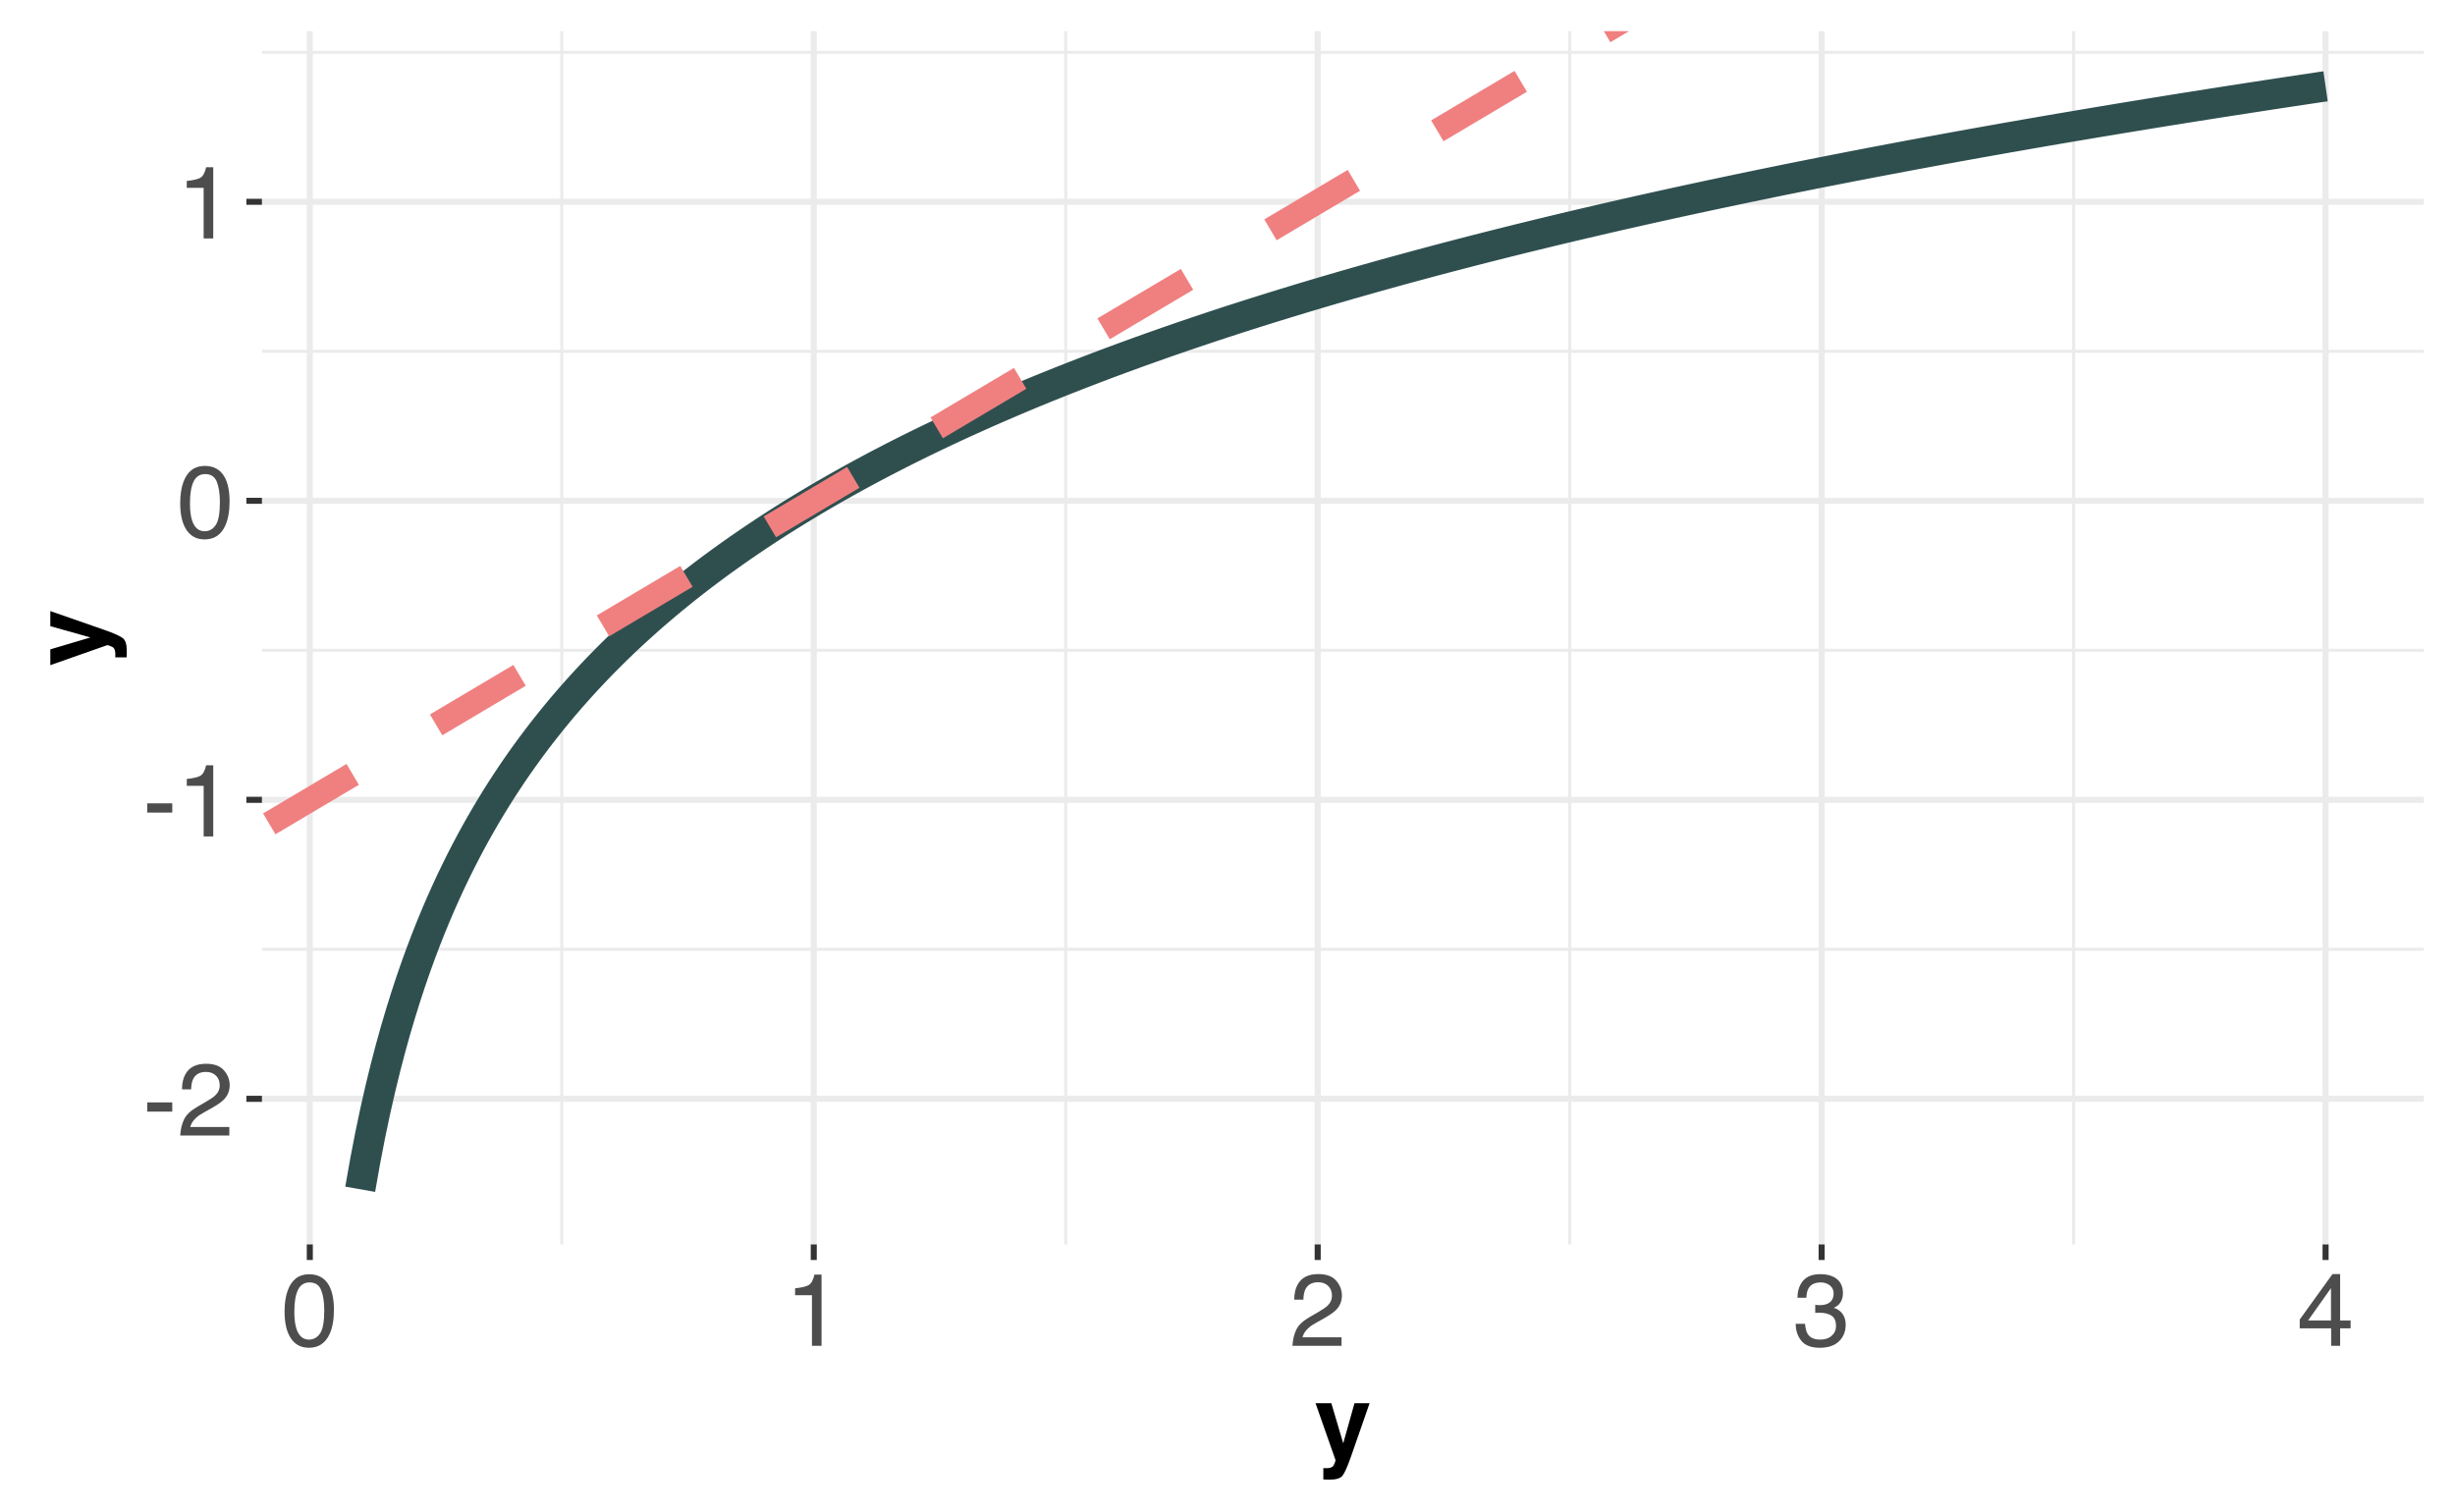
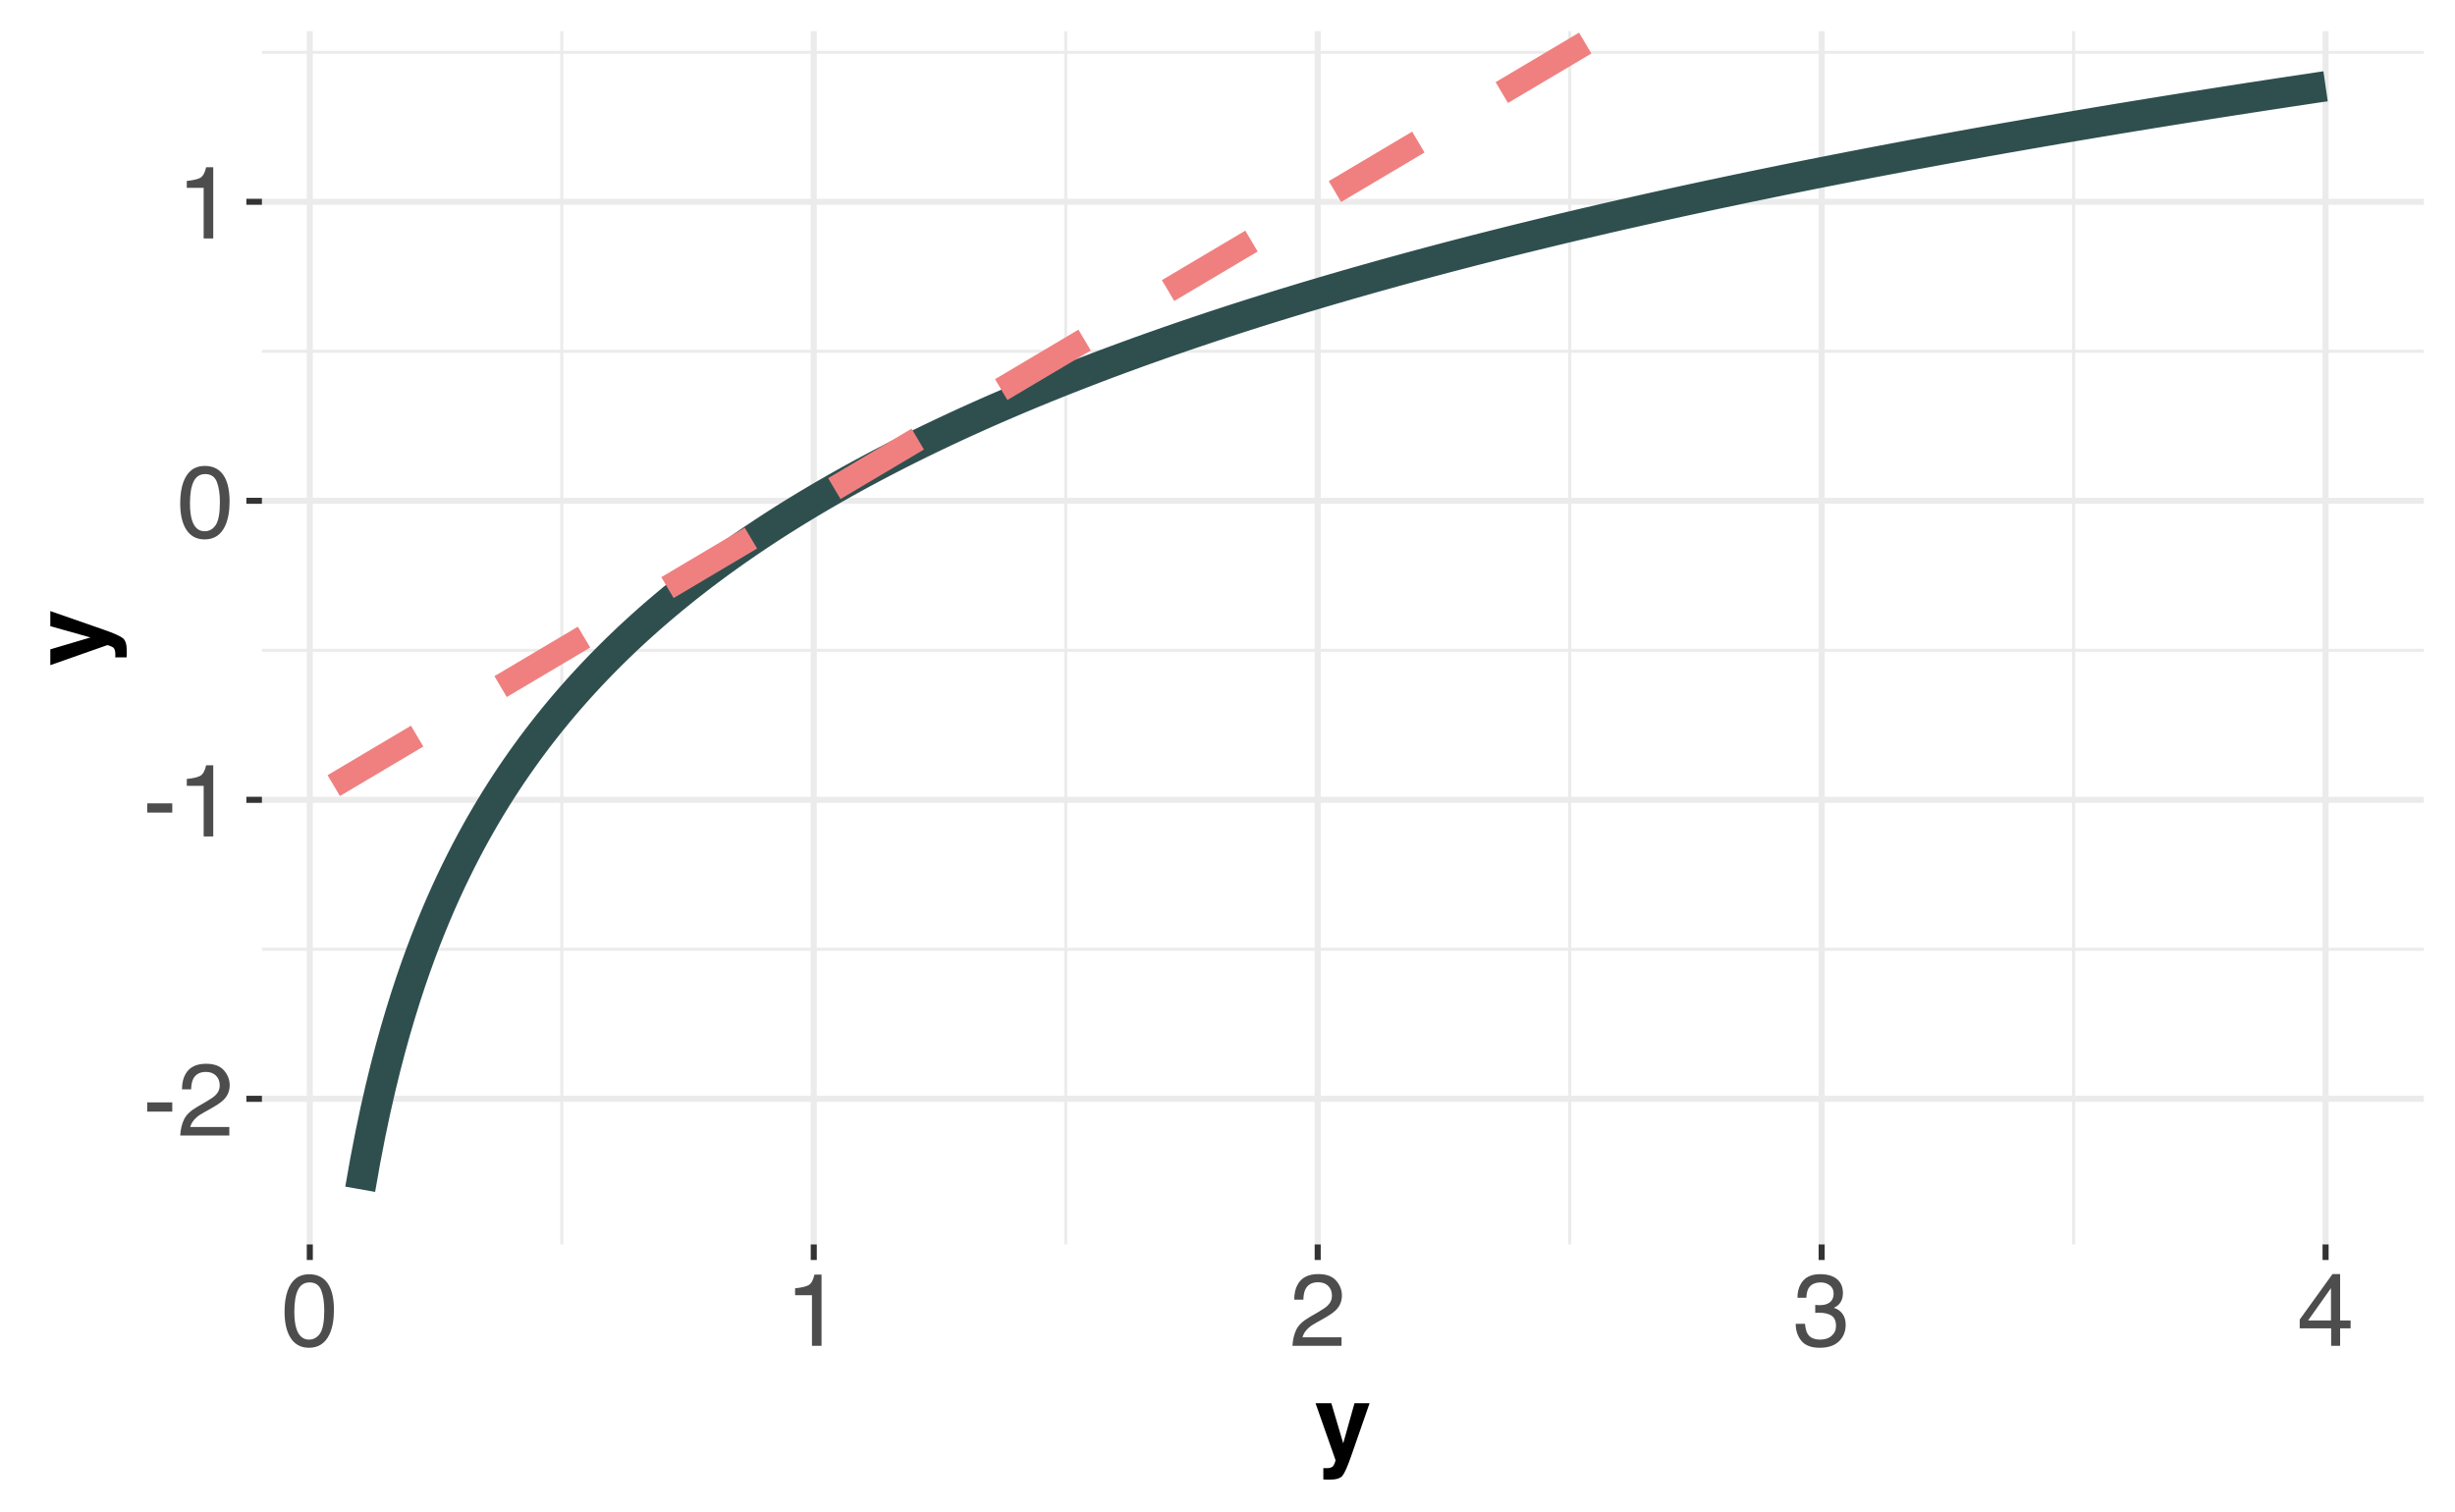
<svg xmlns="http://www.w3.org/2000/svg" xmlns:xlink="http://www.w3.org/1999/xlink" width="432pt" height="266pt" viewBox="0 0 432 266" version="1.1">
  <defs>
    <g>
      <symbol overflow="visible" id="glyph0-0">
        <path style="stroke:none;" d="M 0.578 0 L 0.578 -12.906 L 10.828 -12.906 L 10.828 0 Z M 9.219 -1.625 L 9.219 -11.297 L 2.203 -11.297 L 2.203 -1.625 Z M 9.219 -1.625 " />
      </symbol>
      <symbol overflow="visible" id="glyph0-1">
        <path style="stroke:none;" d="M 0.75 -5.828 L 5.156 -5.828 L 5.156 -4.203 L 0.75 -4.203 Z M 0.75 -5.828 " />
      </symbol>
      <symbol overflow="visible" id="glyph0-2">
        <path style="stroke:none;" d="M 0.562 0 C 0.625 -1.082 0.848 -2.023 1.234 -2.828 C 1.617 -3.629 2.379 -4.359 3.516 -5.016 L 5.203 -6 C 5.961 -6.438 6.492 -6.812 6.797 -7.125 C 7.273 -7.602 7.516 -8.16 7.516 -8.797 C 7.516 -9.523 7.297 -10.102 6.859 -10.531 C 6.422 -10.969 5.832 -11.188 5.094 -11.188 C 4.008 -11.188 3.258 -10.773 2.844 -9.953 C 2.625 -9.516 2.504 -8.906 2.484 -8.125 L 0.875 -8.125 C 0.883 -9.219 1.086 -10.109 1.484 -10.797 C 2.16 -12.016 3.367 -12.625 5.109 -12.625 C 6.547 -12.625 7.598 -12.234 8.266 -11.453 C 8.93 -10.68 9.266 -9.816 9.266 -8.859 C 9.266 -7.848 8.91 -6.988 8.203 -6.281 C 7.785 -5.863 7.051 -5.359 6 -4.766 L 4.797 -4.094 C 4.211 -3.781 3.758 -3.477 3.438 -3.188 C 2.852 -2.676 2.484 -2.113 2.328 -1.5 L 9.203 -1.5 L 9.203 0 Z M 0.562 0 " />
      </symbol>
      <symbol overflow="visible" id="glyph0-3">
        <path style="stroke:none;" d="M 1.719 -8.906 L 1.719 -10.125 C 2.863 -10.238 3.66 -10.426 4.109 -10.688 C 4.566 -10.945 4.906 -11.562 5.125 -12.531 L 6.375 -12.531 L 6.375 0 L 4.688 0 L 4.688 -8.906 Z M 1.719 -8.906 " />
      </symbol>
      <symbol overflow="visible" id="glyph0-4">
        <path style="stroke:none;" d="M 4.875 -12.594 C 6.5 -12.594 7.676 -11.922 8.406 -10.578 C 8.969 -9.535 9.25 -8.113 9.25 -6.312 C 9.25 -4.602 8.992 -3.188 8.484 -2.062 C 7.742 -0.457 6.535 0.344 4.859 0.344 C 3.348 0.344 2.223 -0.312 1.484 -1.625 C 0.867 -2.719 0.562 -4.188 0.562 -6.031 C 0.562 -7.469 0.742 -8.695 1.109 -9.719 C 1.805 -11.633 3.062 -12.594 4.875 -12.594 Z M 4.859 -1.094 C 5.672 -1.094 6.32 -1.457 6.812 -2.188 C 7.301 -2.914 7.547 -4.27 7.547 -6.25 C 7.547 -7.676 7.367 -8.848 7.016 -9.766 C 6.66 -10.691 5.977 -11.156 4.969 -11.156 C 4.031 -11.156 3.348 -10.719 2.922 -9.844 C 2.492 -8.969 2.281 -7.68 2.281 -5.984 C 2.281 -4.691 2.414 -3.66 2.688 -2.891 C 3.113 -1.691 3.836 -1.094 4.859 -1.094 Z M 4.859 -1.094 " />
      </symbol>
      <symbol overflow="visible" id="glyph0-5">
        <path style="stroke:none;" d="M 4.672 0.344 C 3.18 0.344 2.102 -0.062 1.438 -0.875 C 0.77 -1.695 0.438 -2.695 0.438 -3.875 L 2.078 -3.875 C 2.148 -3.051 2.305 -2.457 2.547 -2.094 C 2.953 -1.426 3.691 -1.094 4.766 -1.094 C 5.598 -1.094 6.266 -1.316 6.766 -1.766 C 7.273 -2.211 7.531 -2.785 7.531 -3.484 C 7.531 -4.359 7.266 -4.969 6.734 -5.312 C 6.203 -5.656 5.461 -5.828 4.516 -5.828 C 4.41 -5.828 4.301 -5.82 4.188 -5.812 C 4.082 -5.812 3.977 -5.812 3.875 -5.812 L 3.875 -7.203 C 4.031 -7.191 4.164 -7.18 4.281 -7.172 C 4.395 -7.16 4.516 -7.156 4.641 -7.156 C 5.234 -7.156 5.719 -7.25 6.094 -7.438 C 6.77 -7.77 7.109 -8.359 7.109 -9.203 C 7.109 -9.828 6.883 -10.305 6.438 -10.641 C 5.988 -10.984 5.469 -11.156 4.875 -11.156 C 3.82 -11.156 3.094 -10.805 2.688 -10.109 C 2.469 -9.723 2.344 -9.172 2.312 -8.453 L 0.75 -8.453 C 0.75 -9.391 0.938 -10.188 1.312 -10.844 C 1.957 -12.02 3.094 -12.609 4.719 -12.609 C 6 -12.609 6.988 -12.32 7.688 -11.75 C 8.395 -11.176 8.75 -10.348 8.75 -9.266 C 8.75 -8.492 8.539 -7.867 8.125 -7.391 C 7.863 -7.086 7.531 -6.852 7.125 -6.688 C 7.781 -6.5 8.297 -6.145 8.672 -5.625 C 9.047 -5.113 9.234 -4.484 9.234 -3.734 C 9.234 -2.523 8.836 -1.539 8.047 -0.781 C 7.254 -0.031 6.129 0.344 4.672 0.344 Z M 4.672 0.344 " />
      </symbol>
      <symbol overflow="visible" id="glyph0-6">
        <path style="stroke:none;" d="M 5.953 -4.453 L 5.953 -10.156 L 1.922 -4.453 Z M 5.984 0 L 5.984 -3.078 L 0.453 -3.078 L 0.453 -4.625 L 6.219 -12.625 L 7.562 -12.625 L 7.562 -4.453 L 9.406 -4.453 L 9.406 -3.078 L 7.562 -3.078 L 7.562 0 Z M 5.984 0 " />
      </symbol>
      <symbol overflow="visible" id="glyph1-0">
        <path style="stroke:none;" d="M 1.359 -12.953 L 11.781 -12.953 L 11.781 0 L 1.359 0 Z M 10.172 -1.625 L 10.172 -11.344 L 2.969 -11.344 L 2.969 -1.625 Z M 10.172 -1.625 " />
      </symbol>
      <symbol overflow="visible" id="glyph1-1">
        <path style="stroke:none;" d="M 5.062 -2.516 L 7.047 -9.578 L 9.703 -9.578 L 6.422 -0.156 C 5.785 1.656 5.281 2.781 4.906 3.219 C 4.539 3.656 3.805 3.875 2.703 3.875 C 2.473 3.875 2.289 3.875 2.156 3.875 C 2.02 3.875 1.82 3.863 1.562 3.844 L 1.562 1.844 L 1.875 1.859 C 2.113 1.867 2.344 1.859 2.562 1.828 C 2.789 1.797 2.984 1.727 3.141 1.625 C 3.285 1.531 3.422 1.32 3.547 1 C 3.672 0.688 3.723 0.492 3.703 0.422 L 0.188 -9.578 L 2.969 -9.578 Z M 5.062 -2.516 " />
      </symbol>
      <symbol overflow="visible" id="glyph2-0">
        <path style="stroke:none;" d="M -12.953 -1.359 L -12.953 -11.781 L 0 -11.781 L 0 -1.359 Z M -1.625 -10.172 L -11.344 -10.172 L -11.344 -2.969 L -1.625 -2.969 Z M -1.625 -10.172 " />
      </symbol>
      <symbol overflow="visible" id="glyph2-1">
        <path style="stroke:none;" d="M -2.516 -5.062 L -9.578 -7.047 L -9.578 -9.703 L -0.156 -6.422 C 1.656 -5.785 2.781 -5.281 3.219 -4.906 C 3.656 -4.539 3.875 -3.805 3.875 -2.703 C 3.875 -2.473 3.875 -2.289 3.875 -2.156 C 3.875 -2.02 3.863 -1.82 3.844 -1.562 L 1.844 -1.562 L 1.859 -1.875 C 1.867 -2.113 1.859 -2.344 1.828 -2.562 C 1.797 -2.789 1.727 -2.984 1.625 -3.141 C 1.531 -3.285 1.32 -3.422 1 -3.547 C 0.688 -3.672 0.492 -3.723 0.422 -3.703 L -9.578 -0.188 L -9.578 -2.969 Z M -2.516 -5.062 " />
      </symbol>
    </g>
    <clipPath id="clip1">
      <path d="M 46.094 166 L 426.523 166 L 426.523 168 L 46.094 168 Z M 46.094 166 " />
    </clipPath>
    <clipPath id="clip2">
      <path d="M 46.094 114 L 426.523 114 L 426.523 115 L 46.094 115 Z M 46.094 114 " />
    </clipPath>
    <clipPath id="clip3">
      <path d="M 46.094 61 L 426.523 61 L 426.523 63 L 46.094 63 Z M 46.094 61 " />
    </clipPath>
    <clipPath id="clip4">
      <path d="M 46.094 8 L 426.523 8 L 426.523 10 L 46.094 10 Z M 46.094 8 " />
    </clipPath>
    <clipPath id="clip5">
      <path d="M 98 5.48 L 100 5.48 L 100 219.02 L 98 219.02 Z M 98 5.48 " />
    </clipPath>
    <clipPath id="clip6">
      <path d="M 187 5.48 L 188 5.48 L 188 219.02 L 187 219.02 Z M 187 5.48 " />
    </clipPath>
    <clipPath id="clip7">
      <path d="M 275 5.48 L 277 5.48 L 277 219.02 L 275 219.02 Z M 275 5.48 " />
    </clipPath>
    <clipPath id="clip8">
      <path d="M 364 5.48 L 366 5.48 L 366 219.02 L 364 219.02 Z M 364 5.48 " />
    </clipPath>
    <clipPath id="clip9">
      <path d="M 46.094 192 L 426.523 192 L 426.523 194 L 46.094 194 Z M 46.094 192 " />
    </clipPath>
    <clipPath id="clip10">
      <path d="M 46.094 140 L 426.523 140 L 426.523 142 L 46.094 142 Z M 46.094 140 " />
    </clipPath>
    <clipPath id="clip11">
      <path d="M 46.094 87 L 426.523 87 L 426.523 89 L 46.094 89 Z M 46.094 87 " />
    </clipPath>
    <clipPath id="clip12">
      <path d="M 46.094 34 L 426.523 34 L 426.523 37 L 46.094 37 Z M 46.094 34 " />
    </clipPath>
    <clipPath id="clip13">
      <path d="M 53 5.48 L 56 5.48 L 56 219.02 L 53 219.02 Z M 53 5.48 " />
    </clipPath>
    <clipPath id="clip14">
      <path d="M 142 5.48 L 144 5.48 L 144 219.02 L 142 219.02 Z M 142 5.48 " />
    </clipPath>
    <clipPath id="clip15">
      <path d="M 231 5.48 L 233 5.48 L 233 219.02 L 231 219.02 Z M 231 5.48 " />
    </clipPath>
    <clipPath id="clip16">
      <path d="M 320 5.48 L 322 5.48 L 322 219.02 L 320 219.02 Z M 320 5.48 " />
    </clipPath>
    <clipPath id="clip17">
      <path d="M 408 5.48 L 410 5.48 L 410 219.02 L 408 219.02 Z M 408 5.48 " />
    </clipPath>
    <clipPath id="clip18">
-       <path d="M 46.094 5.48 L 426.523 5.48 L 426.523 219.02 L 46.094 219.02 Z M 46.094 5.48 " />
+       <path d="M 46.094 5.48 L 294 5.48 L 294 176 L 46.094 176 Z M 46.094 5.48 " />
    </clipPath>
  </defs>
  <g id="surface19">
    <rect x="0" y="0" width="432" height="266" style="fill:rgb(100%,100%,100%);fill-opacity:1;stroke:none;" />
    <g clip-path="url(#clip1)" clip-rule="nonzero">
      <path style="fill:none;stroke-width:0.533;stroke-linecap:butt;stroke-linejoin:round;stroke:rgb(92.157%,92.157%,92.157%);stroke-opacity:1;stroke-miterlimit:10;" d="M 46.094 167.078 L 426.52 167.078 " />
    </g>
    <g clip-path="url(#clip2)" clip-rule="nonzero">
      <path style="fill:none;stroke-width:0.533;stroke-linecap:butt;stroke-linejoin:round;stroke:rgb(92.157%,92.157%,92.157%);stroke-opacity:1;stroke-miterlimit:10;" d="M 46.094 114.453 L 426.52 114.453 " />
    </g>
    <g clip-path="url(#clip3)" clip-rule="nonzero">
      <path style="fill:none;stroke-width:0.533;stroke-linecap:butt;stroke-linejoin:round;stroke:rgb(92.157%,92.157%,92.157%);stroke-opacity:1;stroke-miterlimit:10;" d="M 46.094 61.828 L 426.52 61.828 " />
    </g>
    <g clip-path="url(#clip4)" clip-rule="nonzero">
      <path style="fill:none;stroke-width:0.533;stroke-linecap:butt;stroke-linejoin:round;stroke:rgb(92.157%,92.157%,92.157%);stroke-opacity:1;stroke-miterlimit:10;" d="M 46.094 9.203 L 426.52 9.203 " />
    </g>
    <g clip-path="url(#clip5)" clip-rule="nonzero">
      <path style="fill:none;stroke-width:0.533;stroke-linecap:butt;stroke-linejoin:round;stroke:rgb(92.157%,92.157%,92.157%);stroke-opacity:1;stroke-miterlimit:10;" d="M 98.855 219.02 L 98.855 5.48 " />
    </g>
    <g clip-path="url(#clip6)" clip-rule="nonzero">
      <path style="fill:none;stroke-width:0.533;stroke-linecap:butt;stroke-linejoin:round;stroke:rgb(92.157%,92.157%,92.157%);stroke-opacity:1;stroke-miterlimit:10;" d="M 187.535 219.02 L 187.535 5.48 " />
    </g>
    <g clip-path="url(#clip7)" clip-rule="nonzero">
      <path style="fill:none;stroke-width:0.533;stroke-linecap:butt;stroke-linejoin:round;stroke:rgb(92.157%,92.157%,92.157%);stroke-opacity:1;stroke-miterlimit:10;" d="M 276.211 219.02 L 276.211 5.48 " />
    </g>
    <g clip-path="url(#clip8)" clip-rule="nonzero">
      <path style="fill:none;stroke-width:0.533;stroke-linecap:butt;stroke-linejoin:round;stroke:rgb(92.157%,92.157%,92.157%);stroke-opacity:1;stroke-miterlimit:10;" d="M 364.891 219.02 L 364.891 5.48 " />
    </g>
    <g clip-path="url(#clip9)" clip-rule="nonzero">
      <path style="fill:none;stroke-width:1.067;stroke-linecap:butt;stroke-linejoin:round;stroke:rgb(92.157%,92.157%,92.157%);stroke-opacity:1;stroke-miterlimit:10;" d="M 46.094 193.391 L 426.52 193.391 " />
    </g>
    <g clip-path="url(#clip10)" clip-rule="nonzero">
      <path style="fill:none;stroke-width:1.067;stroke-linecap:butt;stroke-linejoin:round;stroke:rgb(92.157%,92.157%,92.157%);stroke-opacity:1;stroke-miterlimit:10;" d="M 46.094 140.766 L 426.52 140.766 " />
    </g>
    <g clip-path="url(#clip11)" clip-rule="nonzero">
      <path style="fill:none;stroke-width:1.067;stroke-linecap:butt;stroke-linejoin:round;stroke:rgb(92.157%,92.157%,92.157%);stroke-opacity:1;stroke-miterlimit:10;" d="M 46.094 88.141 L 426.52 88.141 " />
    </g>
    <g clip-path="url(#clip12)" clip-rule="nonzero">
      <path style="fill:none;stroke-width:1.067;stroke-linecap:butt;stroke-linejoin:round;stroke:rgb(92.157%,92.157%,92.157%);stroke-opacity:1;stroke-miterlimit:10;" d="M 46.094 35.516 L 426.52 35.516 " />
    </g>
    <g clip-path="url(#clip13)" clip-rule="nonzero">
      <path style="fill:none;stroke-width:1.067;stroke-linecap:butt;stroke-linejoin:round;stroke:rgb(92.157%,92.157%,92.157%);stroke-opacity:1;stroke-miterlimit:10;" d="M 54.516 219.02 L 54.516 5.48 " />
    </g>
    <g clip-path="url(#clip14)" clip-rule="nonzero">
      <path style="fill:none;stroke-width:1.067;stroke-linecap:butt;stroke-linejoin:round;stroke:rgb(92.157%,92.157%,92.157%);stroke-opacity:1;stroke-miterlimit:10;" d="M 143.195 219.02 L 143.195 5.48 " />
    </g>
    <g clip-path="url(#clip15)" clip-rule="nonzero">
      <path style="fill:none;stroke-width:1.067;stroke-linecap:butt;stroke-linejoin:round;stroke:rgb(92.157%,92.157%,92.157%);stroke-opacity:1;stroke-miterlimit:10;" d="M 231.871 219.02 L 231.871 5.48 " />
    </g>
    <g clip-path="url(#clip16)" clip-rule="nonzero">
      <path style="fill:none;stroke-width:1.067;stroke-linecap:butt;stroke-linejoin:round;stroke:rgb(92.157%,92.157%,92.157%);stroke-opacity:1;stroke-miterlimit:10;" d="M 320.551 219.02 L 320.551 5.48 " />
    </g>
    <g clip-path="url(#clip17)" clip-rule="nonzero">
      <path style="fill:none;stroke-width:1.067;stroke-linecap:butt;stroke-linejoin:round;stroke:rgb(92.157%,92.157%,92.157%);stroke-opacity:1;stroke-miterlimit:10;" d="M 409.227 219.02 L 409.227 5.48 " />
    </g>
    <path style="fill:none;stroke-width:5.335;stroke-linecap:butt;stroke-linejoin:round;stroke:rgb(18.431%,30.98%,30.98%);stroke-opacity:1;stroke-miterlimit:10;" d="M 63.383 209.312 L 64.27 204.297 L 65.156 199.719 L 66.043 195.508 L 66.93 191.605 L 67.816 187.977 L 68.703 184.578 L 69.59 181.391 L 70.48 178.383 L 71.367 175.535 L 72.254 172.836 L 73.141 170.27 L 74.027 167.82 L 74.914 165.48 L 75.801 163.242 L 76.688 161.094 L 77.574 159.031 L 78.461 157.043 L 79.348 155.129 L 80.234 153.285 L 81.121 151.5 L 82.008 149.773 L 82.895 148.102 L 83.781 146.484 L 84.668 144.914 L 85.555 143.387 L 86.441 141.906 L 87.328 140.461 L 88.215 139.059 L 89.102 137.691 L 89.988 136.359 L 90.875 135.059 L 91.762 133.793 L 92.648 132.555 L 93.535 131.344 L 94.422 130.16 L 95.309 129.004 L 96.195 127.875 L 97.082 126.766 L 97.969 125.68 L 98.855 124.617 L 99.742 123.574 L 100.629 122.555 L 101.516 121.551 L 102.402 120.566 L 103.289 119.602 L 104.176 118.652 L 105.062 117.723 L 105.949 116.805 L 106.836 115.906 L 107.723 115.023 L 108.609 114.152 L 109.496 113.297 L 110.383 112.453 L 111.27 111.625 L 112.156 110.809 L 113.043 110.008 L 113.93 109.215 L 114.816 108.434 L 115.703 107.668 L 116.59 106.91 L 117.477 106.164 L 118.363 105.426 L 119.25 104.703 L 120.137 103.984 L 121.023 103.277 L 121.91 102.582 L 122.797 101.895 L 123.684 101.215 L 124.57 100.543 L 125.457 99.883 L 126.344 99.23 L 127.234 98.582 L 128.121 97.945 L 129.008 97.316 L 129.895 96.691 L 130.781 96.078 L 131.668 95.469 L 132.555 94.867 L 133.441 94.273 L 134.328 93.684 L 135.215 93.102 L 136.102 92.527 L 136.988 91.957 L 137.875 91.395 L 138.762 90.84 L 139.648 90.289 L 140.535 89.742 L 141.422 89.203 L 142.309 88.668 L 143.195 88.141 L 144.082 87.617 L 144.969 87.098 L 146.742 86.074 L 147.629 85.57 L 149.402 84.578 L 150.289 84.09 L 151.176 83.605 L 152.062 83.125 L 152.949 82.648 L 153.836 82.176 L 154.723 81.707 L 156.496 80.785 L 157.383 80.328 L 159.156 79.43 L 160.043 78.984 L 161.816 78.109 L 162.703 77.676 L 163.59 77.246 L 164.477 76.82 L 166.25 75.977 L 168.023 75.148 L 168.91 74.738 L 169.797 74.332 L 170.684 73.93 L 172.457 73.133 L 173.344 72.738 L 175.117 71.957 L 177.777 70.809 L 179.551 70.059 L 181.324 69.316 L 182.211 68.949 L 183.984 68.223 L 184.875 67.867 L 185.762 67.508 L 186.648 67.152 L 187.535 66.801 L 189.309 66.105 L 191.082 65.418 L 192.855 64.738 L 194.629 64.066 L 195.516 63.734 L 197.289 63.078 L 199.949 62.105 L 200.836 61.785 L 202.609 61.152 L 205.27 60.215 L 206.156 59.906 L 207.043 59.602 L 207.93 59.293 L 210.59 58.391 L 213.25 57.5 L 215.023 56.914 L 216.797 56.336 L 219.457 55.48 L 221.23 54.918 L 223.891 54.086 L 226.551 53.266 L 229.211 52.457 L 230.984 51.926 L 231.871 51.664 L 232.758 51.398 L 233.645 51.141 L 234.531 50.879 L 237.191 50.105 L 238.965 49.598 L 239.852 49.348 L 240.738 49.094 L 241.629 48.844 L 242.516 48.598 L 243.402 48.348 L 245.176 47.855 L 248.723 46.887 L 252.27 45.934 L 254.93 45.23 L 255.816 45 L 256.703 44.766 L 257.59 44.539 L 259.363 44.078 L 261.137 43.625 L 262.023 43.402 L 262.91 43.176 L 265.57 42.508 L 266.457 42.289 L 267.344 42.066 L 268.23 41.848 L 269.117 41.633 L 270.004 41.414 L 273.551 40.555 L 274.438 40.344 L 275.324 40.129 L 276.211 39.918 L 277.098 39.711 L 277.984 39.5 L 282.418 38.465 L 285.965 37.652 L 287.738 37.254 L 288.625 37.051 L 289.512 36.852 L 290.398 36.656 L 291.285 36.457 L 295.719 35.48 L 297.492 35.098 L 298.383 34.902 L 299.27 34.715 L 301.043 34.332 L 305.477 33.395 L 306.363 33.211 L 307.25 33.023 L 309.91 32.473 L 310.797 32.293 L 311.684 32.109 L 312.57 31.93 L 313.457 31.746 L 315.23 31.387 L 316.117 31.211 L 317.004 31.031 L 317.891 30.855 L 318.777 30.676 L 321.438 30.148 L 322.324 29.977 L 323.211 29.801 L 324.984 29.457 L 325.871 29.281 L 326.758 29.113 L 329.418 28.598 L 334.738 27.59 L 335.625 27.426 L 336.512 27.258 L 341.832 26.273 L 343.605 25.953 L 344.492 25.789 L 348.039 25.148 L 348.926 24.992 L 349.812 24.832 L 351.586 24.52 L 352.473 24.359 L 353.359 24.203 L 354.246 24.051 L 355.137 23.895 L 356.91 23.582 L 358.684 23.277 L 359.57 23.121 L 362.23 22.664 L 363.117 22.516 L 364.004 22.363 L 364.891 22.215 L 365.777 22.062 L 367.551 21.766 L 368.438 21.613 L 369.324 21.465 L 370.211 21.32 L 372.871 20.875 L 374.645 20.586 L 375.531 20.438 L 379.078 19.859 L 379.965 19.719 L 381.738 19.43 L 383.512 19.148 L 384.398 19.004 L 388.832 18.301 L 389.719 18.164 L 390.605 18.023 L 391.492 17.887 L 392.379 17.746 L 395.039 17.336 L 395.926 17.195 L 396.812 17.062 L 399.473 16.652 L 400.359 16.52 L 401.246 16.383 L 402.133 16.25 L 403.02 16.113 L 408.34 15.316 L 409.227 15.188 " />
    <g clip-path="url(#clip18)" clip-rule="nonzero">
-       <path style="fill:none;stroke-width:4.268;stroke-linecap:butt;stroke-linejoin:round;stroke:rgb(94.118%,50.196%,50.196%);stroke-opacity:1;stroke-dasharray:17.072,17.072;stroke-miterlimit:10;" d="M -334.336 371.527 L 806.949 -305.758 " />
+       <path style="fill:none;stroke-width:4.268;stroke-linecap:butt;stroke-linejoin:round;stroke:rgb(94.118%,50.196%,50.196%);stroke-opacity:1;stroke-dasharray:17.072,17.072;stroke-miterlimit:10;" d="M 0 173.117 L 291.719 0 " />
    </g>
    <g style="fill:rgb(30.196%,30.196%,30.196%);fill-opacity:1;">
      <use xlink:href="#glyph0-1" x="25.156" y="199.848" />
      <use xlink:href="#glyph0-2" x="31.15" y="199.848" />
    </g>
    <g style="fill:rgb(30.196%,30.196%,30.196%);fill-opacity:1;">
      <use xlink:href="#glyph0-1" x="25.156" y="147.219" />
      <use xlink:href="#glyph0-3" x="31.15" y="147.219" />
    </g>
    <g style="fill:rgb(30.196%,30.196%,30.196%);fill-opacity:1;">
      <use xlink:href="#glyph0-4" x="31.148" y="94.594" />
    </g>
    <g style="fill:rgb(30.196%,30.196%,30.196%);fill-opacity:1;">
      <use xlink:href="#glyph0-3" x="31.148" y="41.969" />
    </g>
    <path style="fill:none;stroke-width:1.067;stroke-linecap:butt;stroke-linejoin:round;stroke:rgb(20%,20%,20%);stroke-opacity:1;stroke-miterlimit:10;" d="M 43.352 193.391 L 46.094 193.391 " />
    <path style="fill:none;stroke-width:1.067;stroke-linecap:butt;stroke-linejoin:round;stroke:rgb(20%,20%,20%);stroke-opacity:1;stroke-miterlimit:10;" d="M 43.352 140.766 L 46.094 140.766 " />
    <path style="fill:none;stroke-width:1.067;stroke-linecap:butt;stroke-linejoin:round;stroke:rgb(20%,20%,20%);stroke-opacity:1;stroke-miterlimit:10;" d="M 43.352 88.141 L 46.094 88.141 " />
    <path style="fill:none;stroke-width:1.067;stroke-linecap:butt;stroke-linejoin:round;stroke:rgb(20%,20%,20%);stroke-opacity:1;stroke-miterlimit:10;" d="M 43.352 35.516 L 46.094 35.516 " />
    <path style="fill:none;stroke-width:1.067;stroke-linecap:butt;stroke-linejoin:round;stroke:rgb(20%,20%,20%);stroke-opacity:1;stroke-miterlimit:10;" d="M 54.516 221.762 L 54.516 219.02 " />
    <path style="fill:none;stroke-width:1.067;stroke-linecap:butt;stroke-linejoin:round;stroke:rgb(20%,20%,20%);stroke-opacity:1;stroke-miterlimit:10;" d="M 143.195 221.762 L 143.195 219.02 " />
    <path style="fill:none;stroke-width:1.067;stroke-linecap:butt;stroke-linejoin:round;stroke:rgb(20%,20%,20%);stroke-opacity:1;stroke-miterlimit:10;" d="M 231.871 221.762 L 231.871 219.02 " />
    <path style="fill:none;stroke-width:1.067;stroke-linecap:butt;stroke-linejoin:round;stroke:rgb(20%,20%,20%);stroke-opacity:1;stroke-miterlimit:10;" d="M 320.551 221.762 L 320.551 219.02 " />
    <path style="fill:none;stroke-width:1.067;stroke-linecap:butt;stroke-linejoin:round;stroke:rgb(20%,20%,20%);stroke-opacity:1;stroke-miterlimit:10;" d="M 409.227 221.762 L 409.227 219.02 " />
    <g style="fill:rgb(30.196%,30.196%,30.196%);fill-opacity:1;">
      <use xlink:href="#glyph0-4" x="49.512" y="236.863" />
    </g>
    <g style="fill:rgb(30.196%,30.196%,30.196%);fill-opacity:1;">
      <use xlink:href="#glyph0-3" x="138.191" y="236.863" />
    </g>
    <g style="fill:rgb(30.196%,30.196%,30.196%);fill-opacity:1;">
      <use xlink:href="#glyph0-2" x="226.867" y="236.863" />
    </g>
    <g style="fill:rgb(30.196%,30.196%,30.196%);fill-opacity:1;">
      <use xlink:href="#glyph0-5" x="315.547" y="236.863" />
    </g>
    <g style="fill:rgb(30.196%,30.196%,30.196%);fill-opacity:1;">
      <use xlink:href="#glyph0-6" x="404.223" y="236.863" />
    </g>
    <g style="fill:rgb(0%,0%,0%);fill-opacity:1;">
      <use xlink:href="#glyph1-1" x="231.301" y="256.539" />
    </g>
    <g style="fill:rgb(0%,0%,0%);fill-opacity:1;">
      <use xlink:href="#glyph2-1" x="18.434" y="117.254" />
    </g>
  </g>
</svg>
